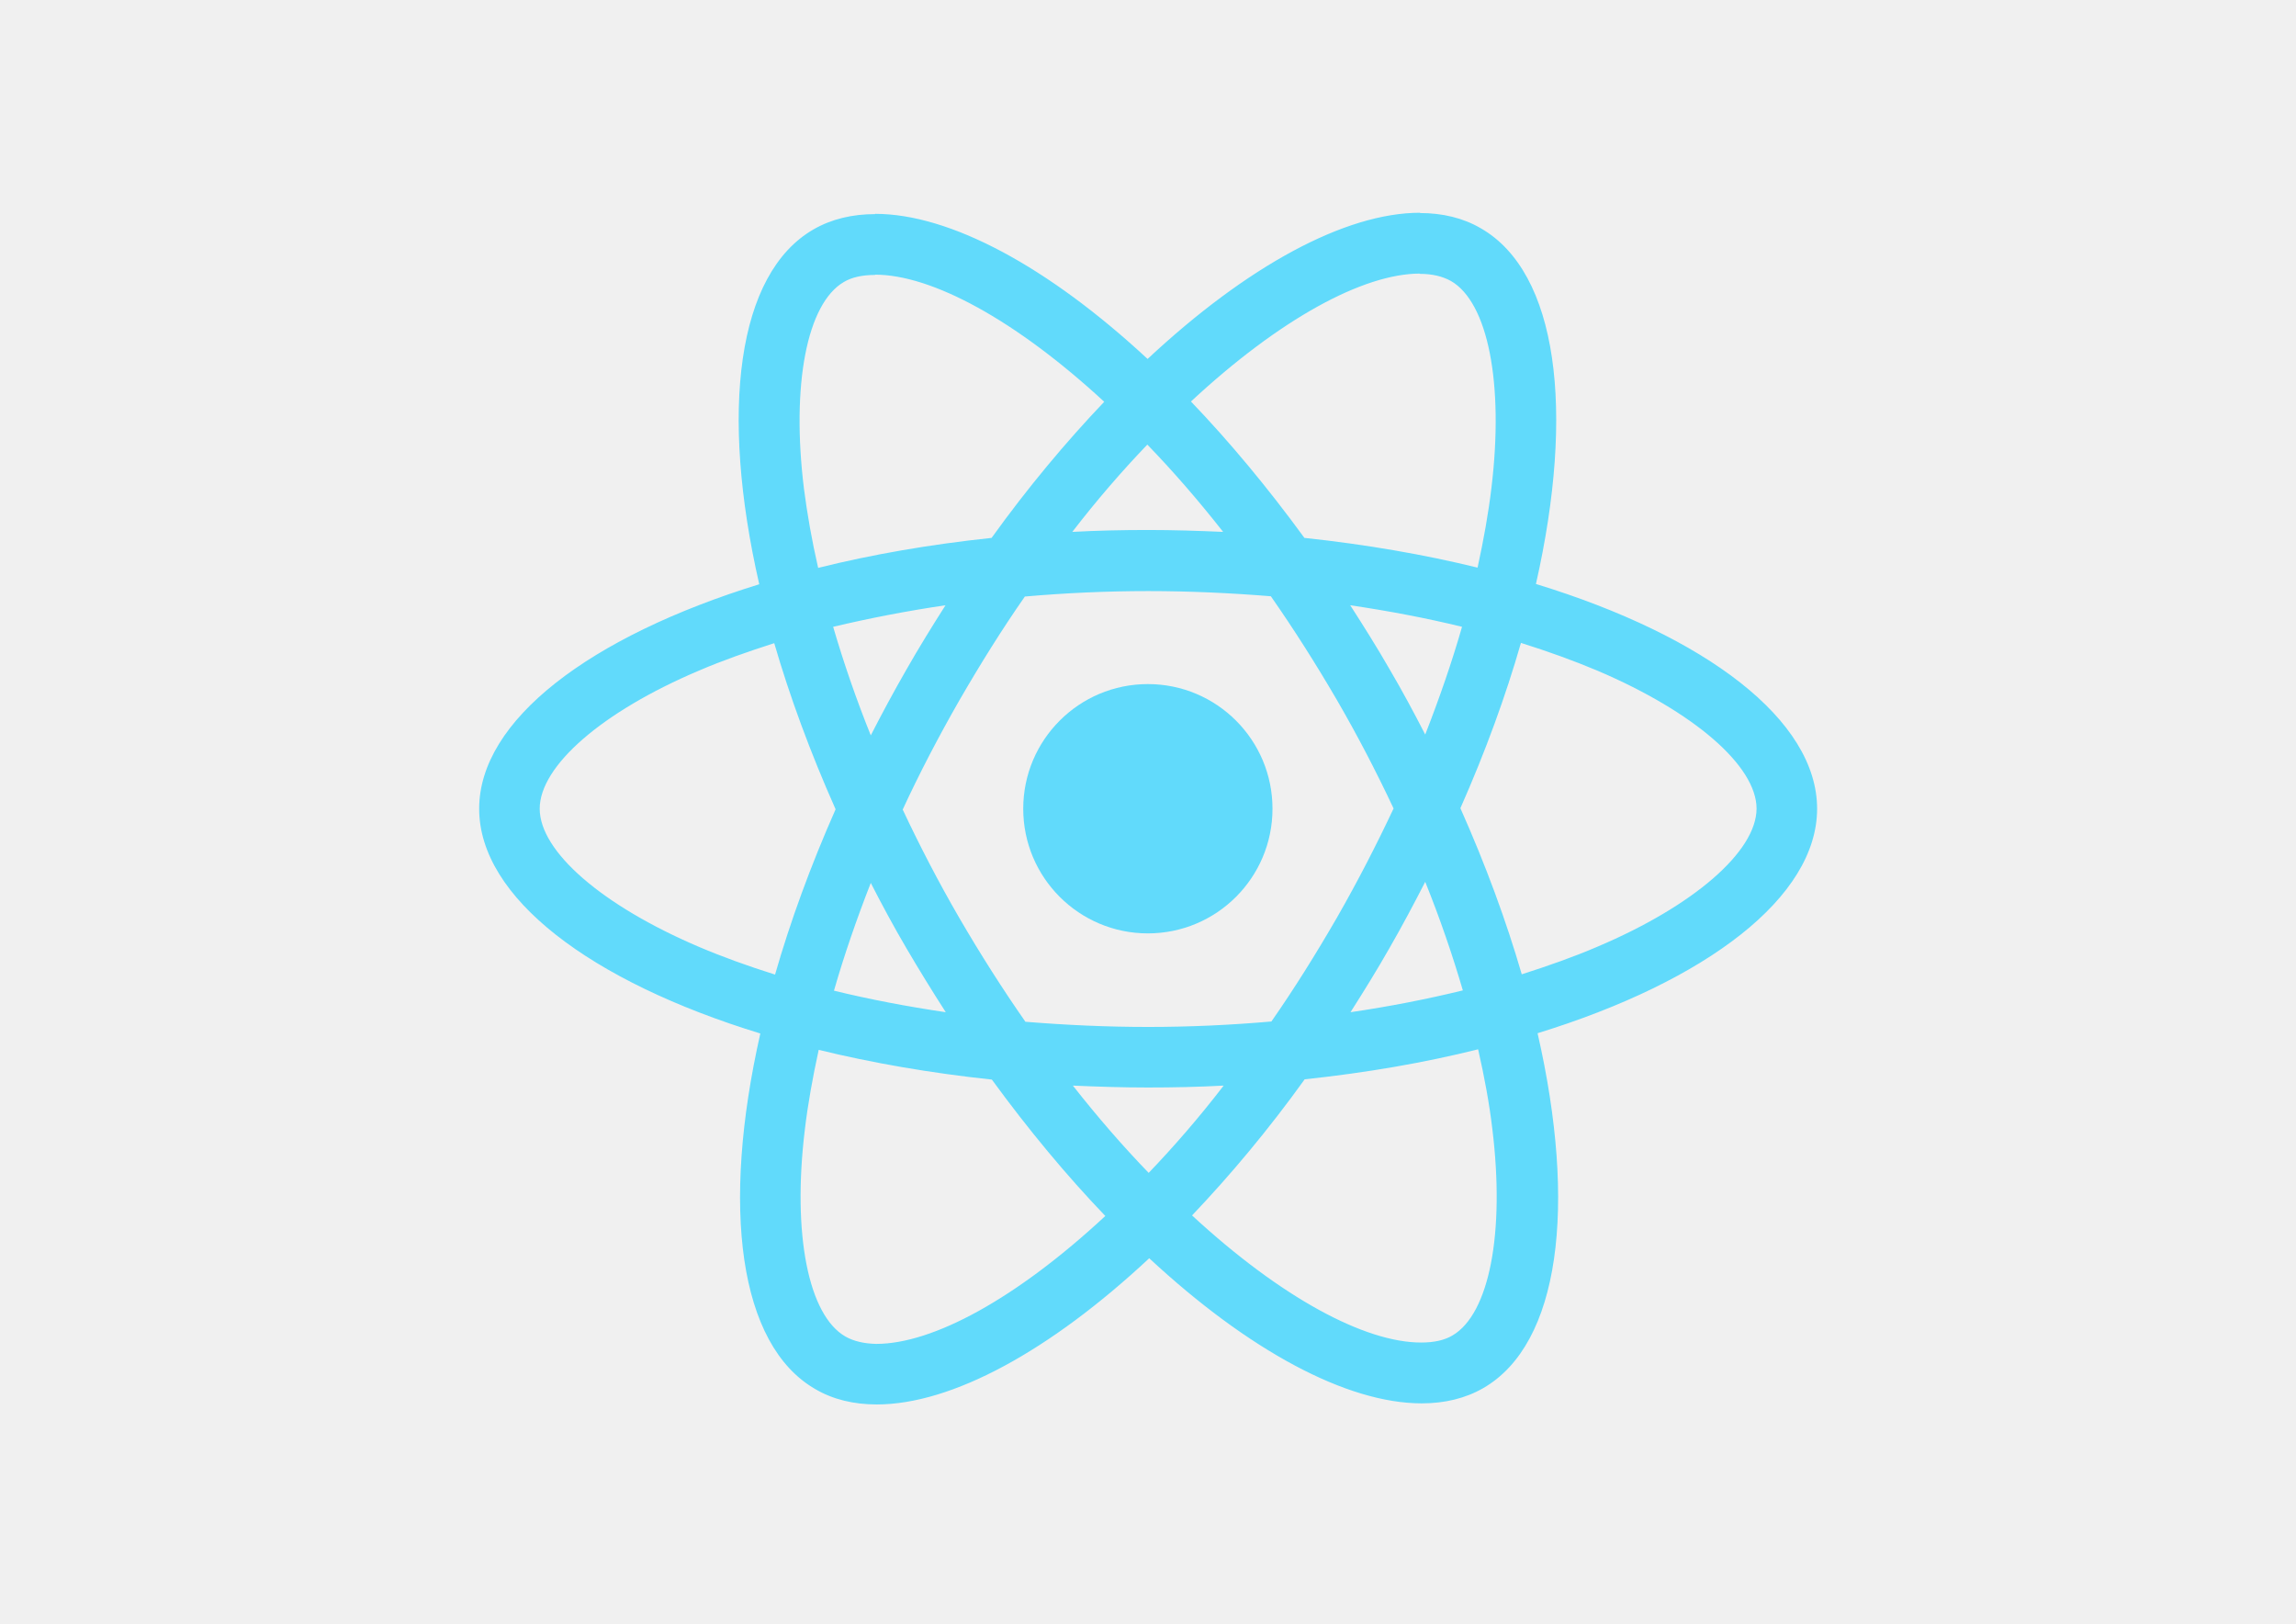
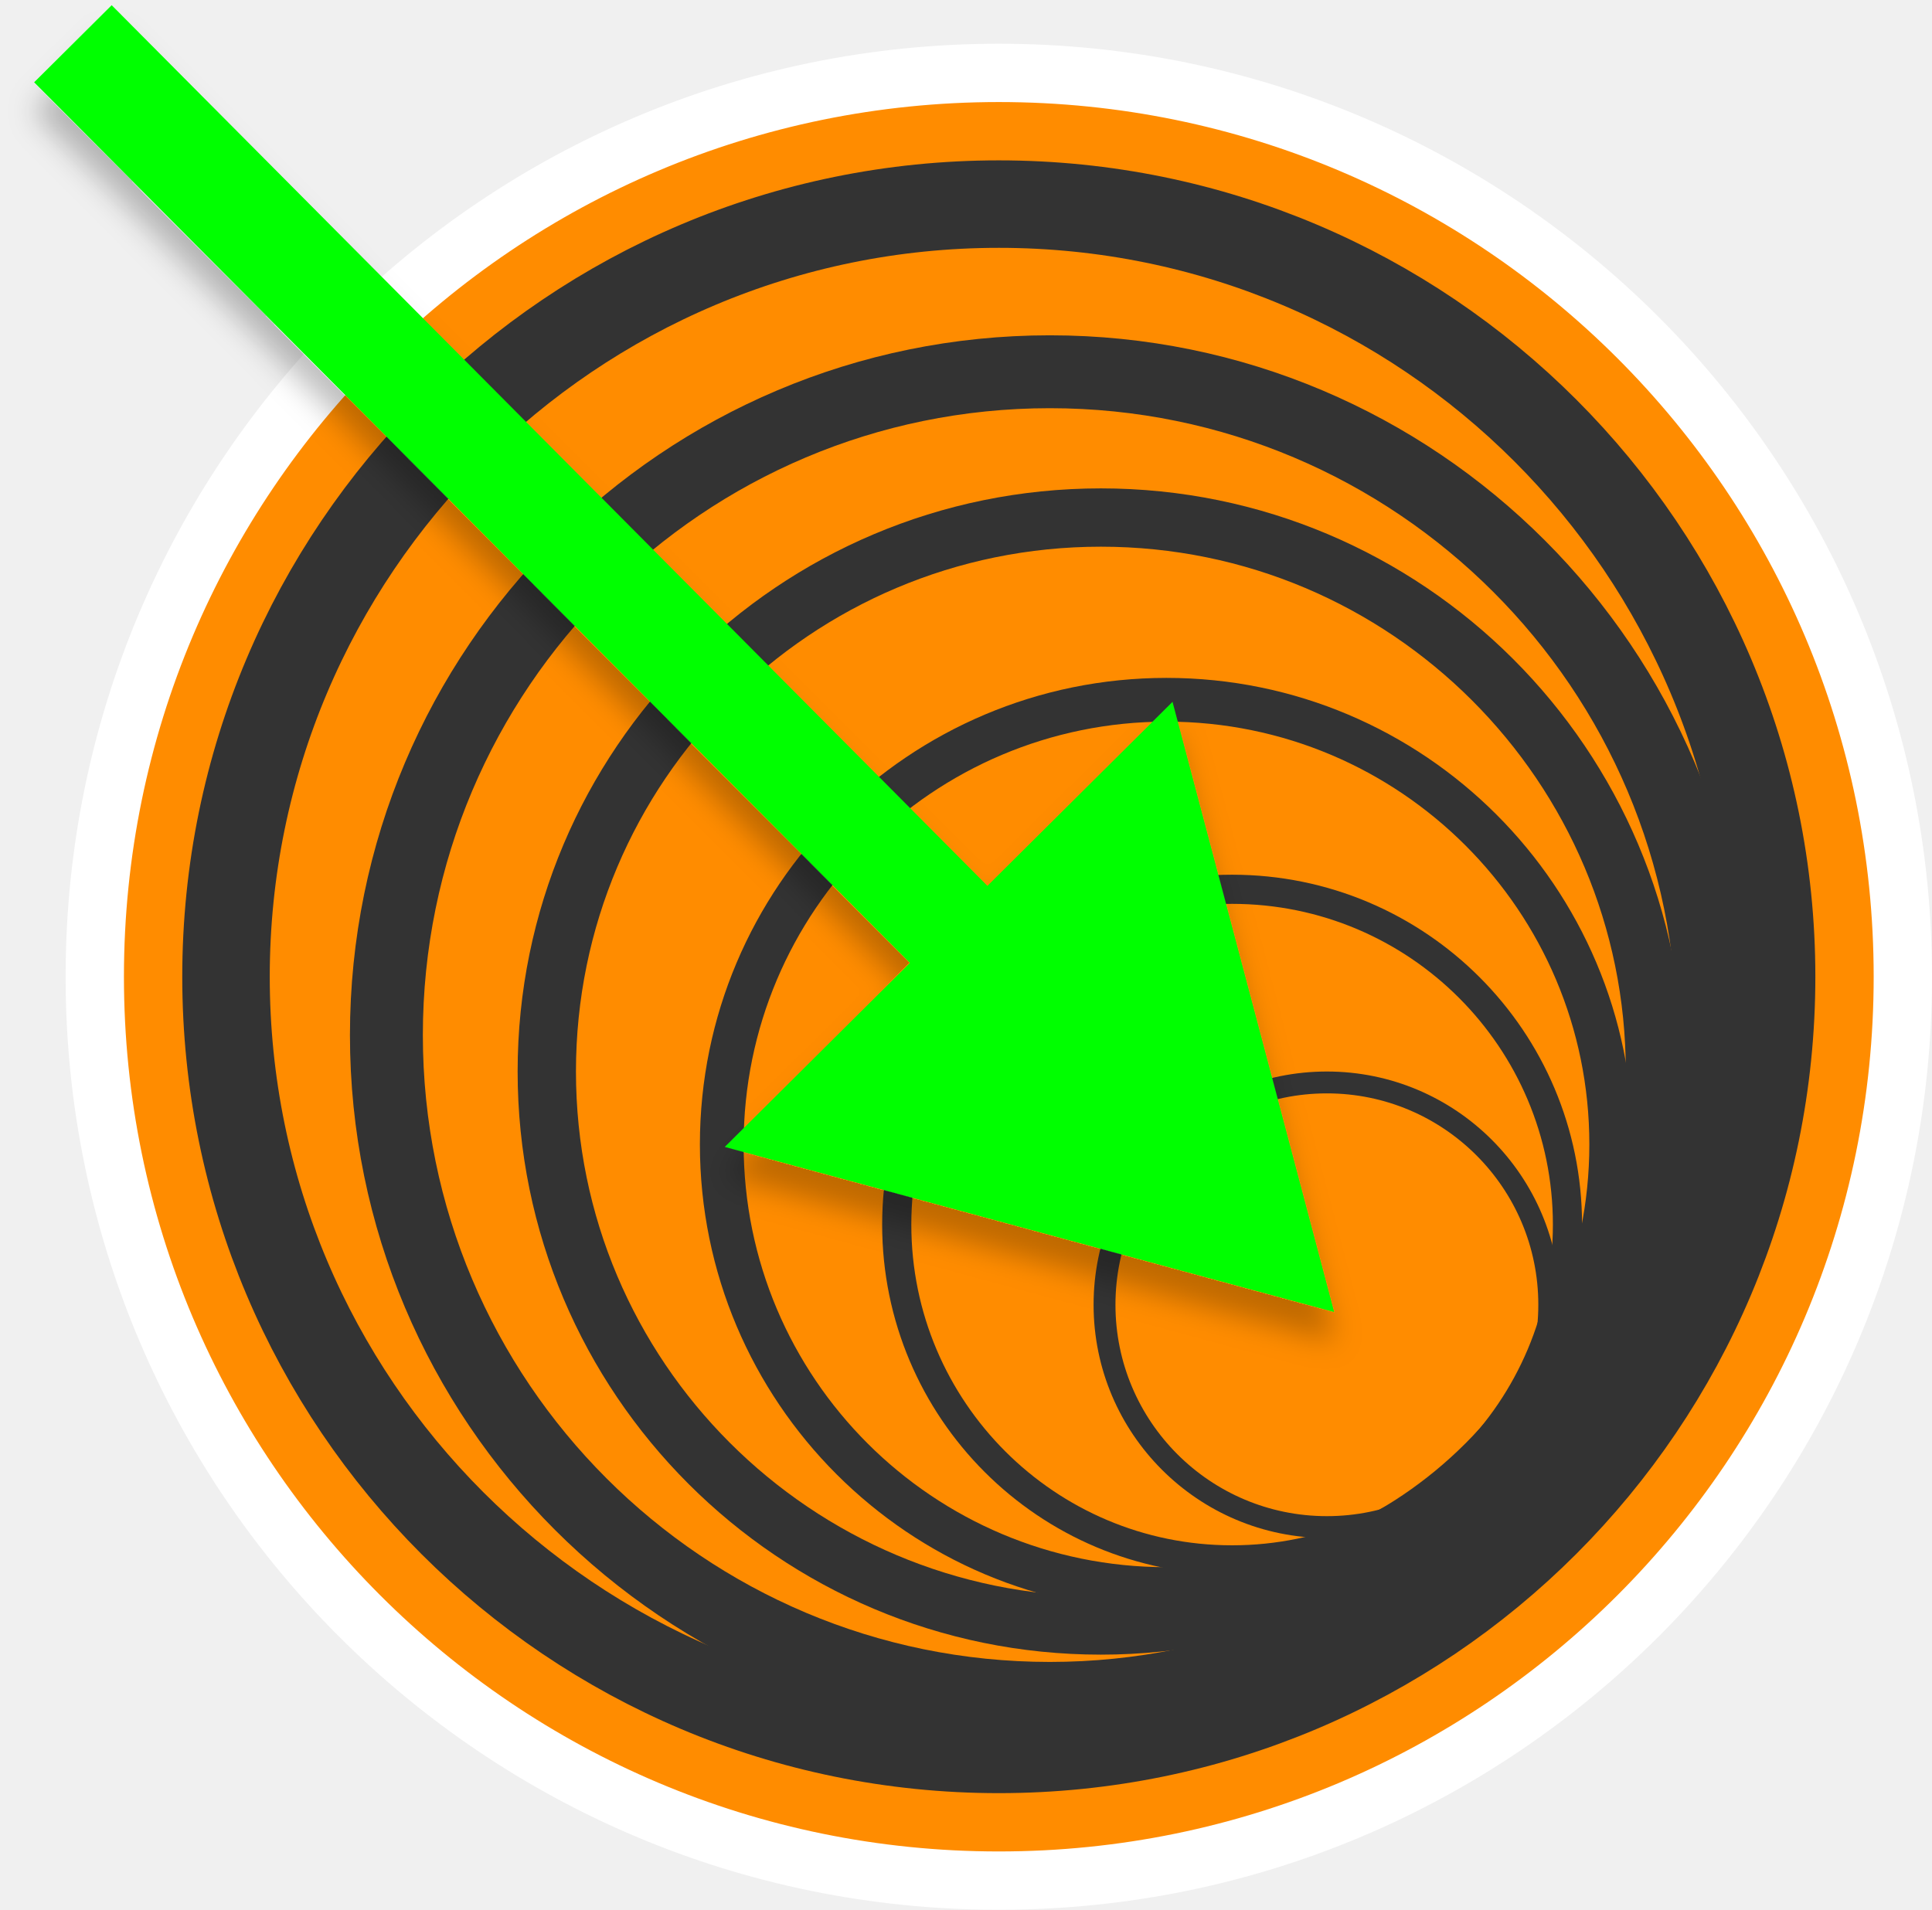
- <svg xmlns="http://www.w3.org/2000/svg" viewBox="0 0 841.9 595.3">
-   <g fill="#61DAFB">
-     <path d="M666.3 296.5c0-32.5-40.7-63.3-103.1-82.4 14.4-63.6 8-114.2-20.2-130.4-6.5-3.8-14.1-5.6-22.4-5.6v22.3c4.6 0 8.3.9 11.4 2.6 13.6 7.8 19.5 37.5 14.9 75.7-1.1 9.4-2.9 19.3-5.1 29.4-19.6-4.8-41-8.5-63.5-10.9-13.5-18.5-27.5-35.3-41.6-50 32.6-30.3 63.2-46.9 84-46.9V78c-27.5 0-63.5 19.6-99.9 53.6-36.4-33.8-72.4-53.2-99.9-53.2v22.3c20.7 0 51.4 16.5 84 46.6-14 14.7-28 31.4-41.3 49.9-22.6 2.4-44 6.1-63.6 11-2.3-10-4-19.7-5.2-29-4.7-38.2 1.1-67.9 14.6-75.8 3-1.8 6.9-2.6 11.5-2.6V78.5c-8.4 0-16 1.8-22.6 5.6-28.1 16.2-34.4 66.7-19.9 130.1-62.2 19.2-102.7 49.9-102.7 82.3 0 32.5 40.7 63.3 103.1 82.4-14.4 63.6-8 114.2 20.2 130.4 6.5 3.8 14.1 5.6 22.5 5.6 27.5 0 63.5-19.6 99.9-53.6 36.4 33.8 72.4 53.2 99.9 53.2 8.4 0 16-1.8 22.6-5.6 28.1-16.2 34.4-66.7 19.9-130.1 62-19.1 102.5-49.9 102.5-82.3zm-130.2-66.7c-3.7 12.9-8.3 26.2-13.5 39.5-4.1-8-8.4-16-13.1-24-4.6-8-9.5-15.8-14.4-23.4 14.2 2.1 27.9 4.7 41 7.9zm-45.8 106.5c-7.8 13.5-15.8 26.3-24.1 38.2-14.9 1.3-30 2-45.2 2-15.1 0-30.2-.7-45-1.9-8.3-11.9-16.4-24.6-24.2-38-7.6-13.1-14.5-26.4-20.8-39.8 6.2-13.4 13.2-26.8 20.7-39.9 7.8-13.5 15.8-26.3 24.1-38.2 14.9-1.3 30-2 45.2-2 15.1 0 30.2.7 45 1.9 8.3 11.9 16.4 24.6 24.2 38 7.6 13.1 14.5 26.4 20.8 39.8-6.3 13.4-13.2 26.8-20.7 39.9zm32.3-13c5.4 13.4 10 26.8 13.8 39.8-13.1 3.2-26.9 5.9-41.2 8 4.9-7.7 9.8-15.6 14.4-23.7 4.6-8 8.9-16.1 13-24.1zM421.2 430c-9.3-9.6-18.6-20.3-27.8-32 9 .4 18.2.7 27.5.7 9.4 0 18.7-.2 27.8-.7-9 11.7-18.3 22.4-27.5 32zm-74.4-58.9c-14.2-2.1-27.9-4.7-41-7.9 3.7-12.9 8.3-26.2 13.5-39.5 4.1 8 8.4 16 13.1 24 4.7 8 9.5 15.8 14.4 23.4zM420.7 163c9.3 9.6 18.6 20.3 27.8 32-9-.4-18.2-.7-27.5-.7-9.4 0-18.7.2-27.8.7 9-11.7 18.3-22.4 27.5-32zm-74 58.9c-4.9 7.7-9.8 15.6-14.4 23.7-4.6 8-8.9 16-13 24-5.4-13.4-10-26.8-13.8-39.8 13.1-3.1 26.9-5.8 41.2-7.9zm-90.5 125.2c-35.4-15.1-58.3-34.9-58.3-50.6 0-15.7 22.9-35.6 58.3-50.6 8.6-3.7 18-7 27.7-10.1 5.7 19.6 13.2 40 22.5 60.9-9.2 20.8-16.6 41.1-22.2 60.6-9.9-3.1-19.3-6.5-28-10.2zM310 490c-13.6-7.8-19.5-37.5-14.9-75.7 1.1-9.4 2.9-19.3 5.1-29.4 19.6 4.8 41 8.5 63.5 10.9 13.5 18.5 27.5 35.3 41.6 50-32.6 30.3-63.2 46.9-84 46.9-4.5-.1-8.3-1-11.3-2.7zm237.2-76.2c4.7 38.2-1.1 67.9-14.6 75.8-3 1.8-6.9 2.6-11.5 2.6-20.7 0-51.4-16.5-84-46.6 14-14.7 28-31.4 41.3-49.9 22.6-2.4 44-6.1 63.6-11 2.3 10.1 4.1 19.8 5.2 29.1zm38.5-66.7c-8.6 3.7-18 7-27.7 10.1-5.7-19.6-13.2-40-22.5-60.9 9.2-20.8 16.6-41.1 22.2-60.6 9.9 3.1 19.3 6.5 28.1 10.2 35.4 15.1 58.3 34.9 58.3 50.6-.1 15.7-23 35.6-58.4 50.6zM320.8 78.4z" />
-     <circle cx="420.9" cy="296.5" r="45.7" />
-     <path d="M520.5 78.1z" />
+ <svg xmlns="http://www.w3.org/2000/svg" width="265" height="262" viewBox="0 0 265 262" fill="none">
+   <circle cx="137" cy="134" r="124" transform="rotate(-180 137 134)" fill="#FF8C00" stroke="white" stroke-width="8" />
+   <circle cx="169" cy="168" r="46" transform="rotate(-180 169 168)" stroke="#333333" stroke-width="4" />
+   <circle cx="182" cy="179" r="30.5" transform="rotate(-180 182 179)" stroke="#333333" stroke-width="3" />
+   <circle cx="160" cy="157" r="61" transform="rotate(-180 160 157)" stroke="#333333" stroke-width="6" />
+   <circle cx="151" cy="147" r="76" transform="rotate(-180 151 147)" stroke="#333333" stroke-width="8" />
+   <circle cx="137" cy="134" r="106" transform="rotate(-180 137 134)" stroke="#333333" stroke-width="12" />
+   <circle cx="144" cy="142" r="91" transform="rotate(-180 144 142)" stroke="#333333" stroke-width="10" />
+   <g filter="url(#filter0_d_3_2)">
+     <path d="M183 180L160.827 96.284L99.413 157.345L183 180ZM4.681 11.288L130.089 137.421L140.727 126.845L15.319 0.712L4.681 11.288Z" fill="#00FF00" />
  </g>
+   <defs>
+     <filter id="filter0_d_3_2" x="0.681" y="0.712" width="186.319" height="187.288" filterUnits="userSpaceOnUse" color-interpolation-filters="sRGB">
+       <feFlood flood-opacity="0" result="BackgroundImageFix" />
+       <feColorMatrix in="SourceAlpha" type="matrix" values="0 0 0 0 0 0 0 0 0 0 0 0 0 0 0 0 0 0 127 0" result="hardAlpha" />
+       <feOffset dy="4" />
+       <feGaussianBlur stdDeviation="2" />
+       <feComposite in2="hardAlpha" operator="out" />
+       <feColorMatrix type="matrix" values="0 0 0 0 0 0 0 0 0 0 0 0 0 0 0 0 0 0 0.25 0" />
+       <feBlend mode="normal" in2="BackgroundImageFix" result="effect1_dropShadow_3_2" />
+       <feBlend mode="normal" in="SourceGraphic" in2="effect1_dropShadow_3_2" result="shape" />
+     </filter>
+   </defs>
</svg>
